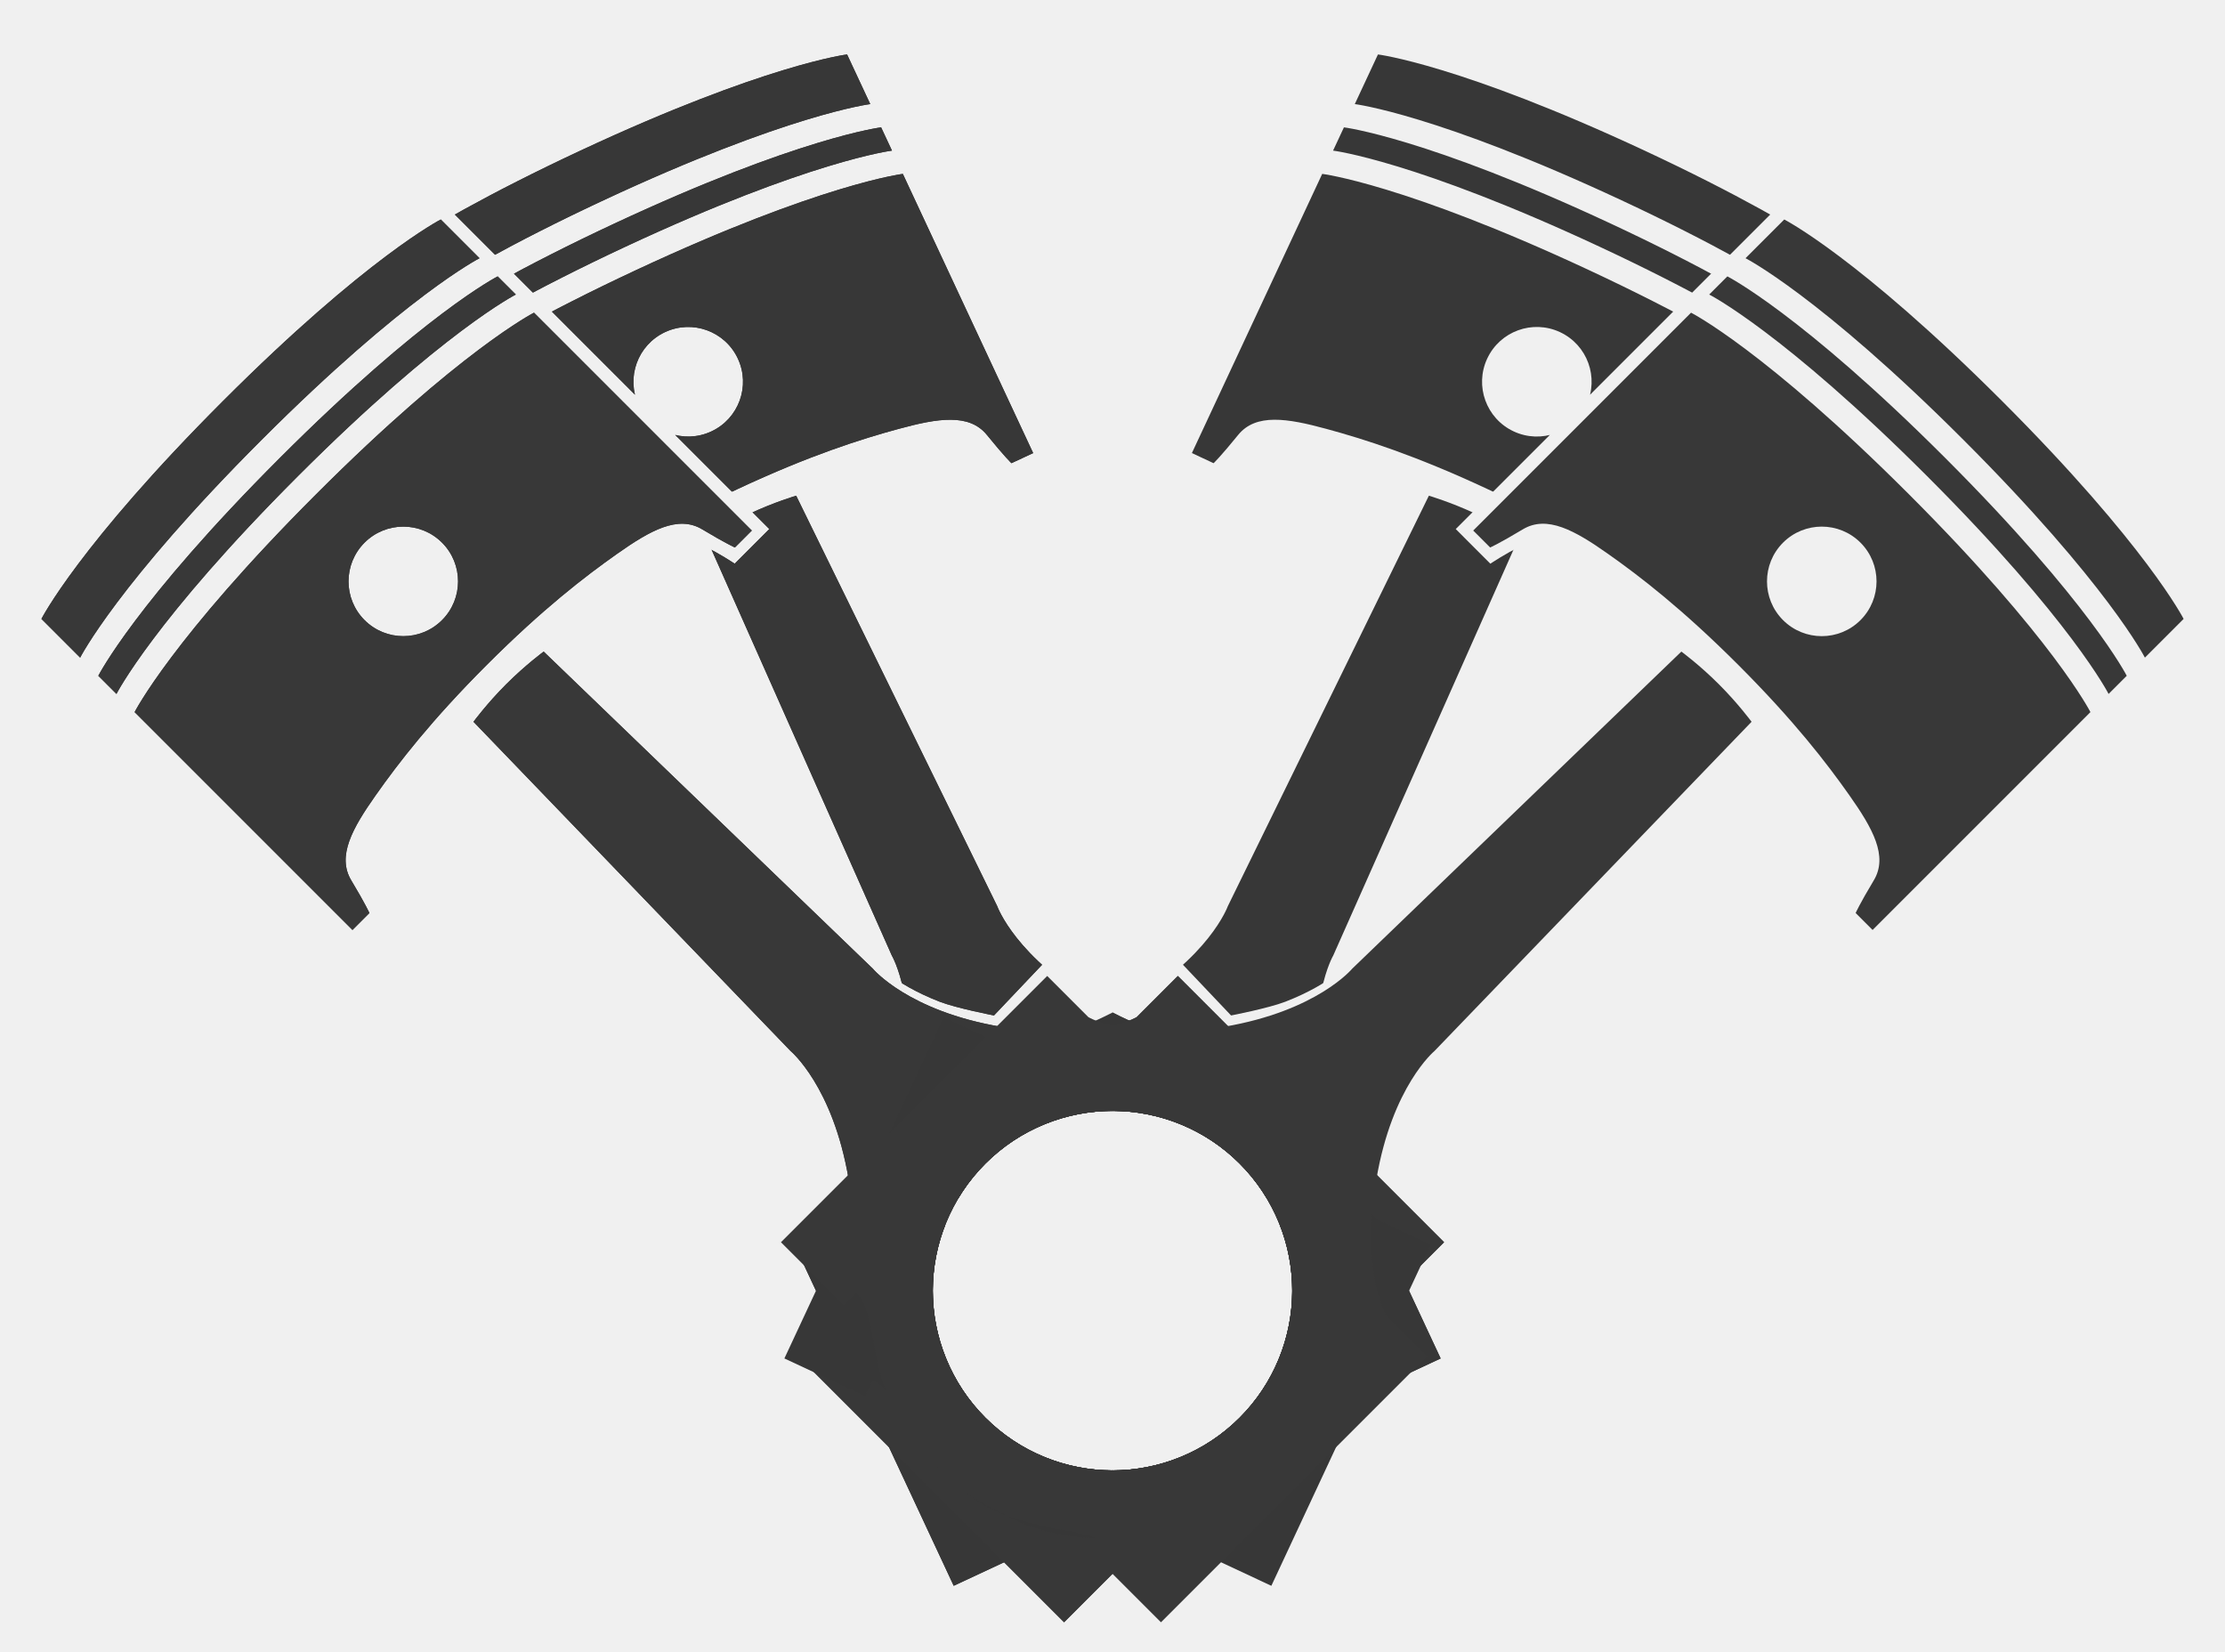
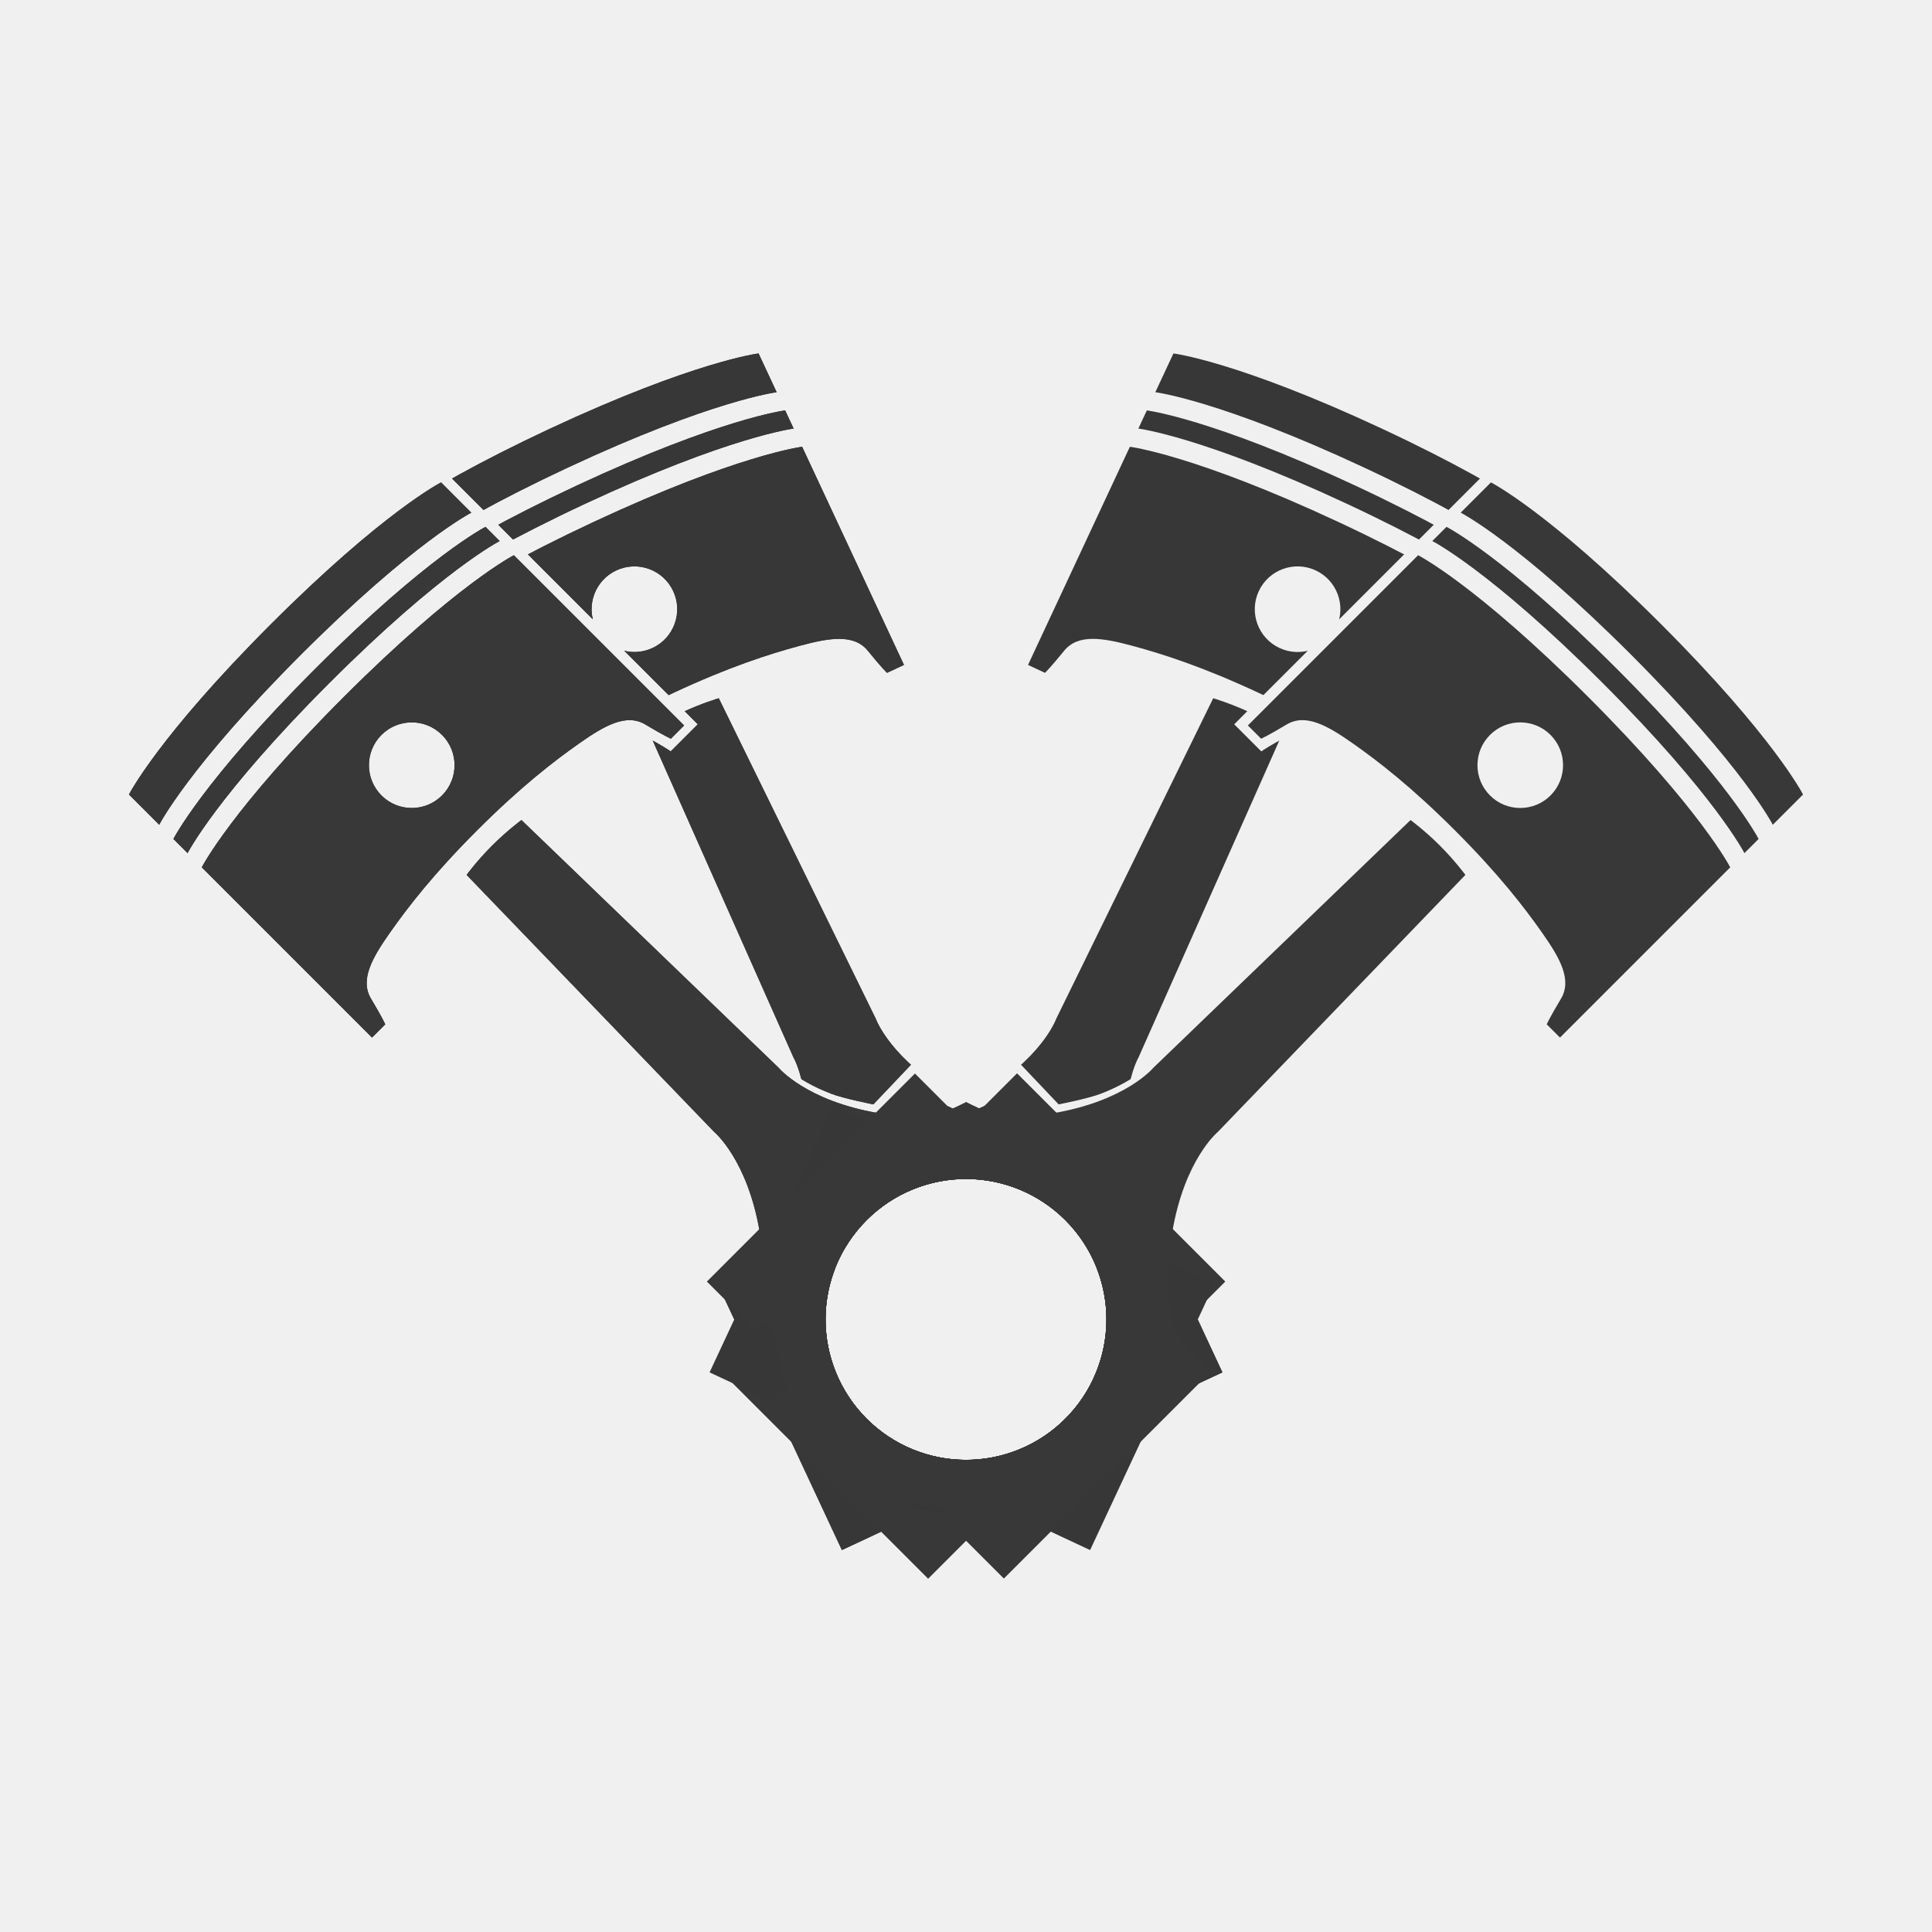
- <svg xmlns="http://www.w3.org/2000/svg" width="1300" height="965" version="1.1" id="svg4000">
+ <svg xmlns="http://www.w3.org/2000/svg" width="1300" height="1300" version="1.1" id="svg4000">
  <defs id="defs4004">
    <mask id="_3-9">
      <g id="g3988-4">
        <path d="M 0,0 H 1300 V 965 H 0 Z" style="fill:#ffffff;stroke:none" id="path3984-7" />
        <path d="m 745.131,709.603 c 24.53,52.546 1.819,115.029 -50.727,139.559 -52.546,24.53 -115.029,1.819 -139.559,-50.727 -24.53,-52.546 -1.819,-115.029 50.727,-139.559 52.546,-24.53 115.029,-1.819 139.559,50.727 z M 431.1,209.493 c 7.476,16.014 0.554,35.056 -15.46,42.532 -16.014,7.476 -35.056,0.554 -42.532,-15.46 -7.476,-16.014 -0.554,-35.056 15.46,-42.532 16.014,-7.476 35.056,-0.554 42.532,15.46 z m -30.1,110.507 c 0,0 100.5,330 100.5,330 0,0 24.5,36 24.5,36 0,0 124,53 124,53 0,0 -133.5,-31 -133.5,-31 0,0 -24.5,-49.5 -24.5,-49.5 0,0 -124.5,-313 -124.5,-313 0,0 -41.5,58 -41.5,58 0,0 -24,14.5 -24,14.5 0,0 -130.5,-251.5 -130.5,-251.5 0,0 17.843,-117.562 17.843,-117.562 0,0 260.146,260.146 260.146,260.146 0,0 -20.234,20.234 -20.234,20.234 0,0 -10.256,-6.818 -16.256,-9.318 -6,-2.5 -12,0 -12,0 z m 185.667,284.333 c -38.333,-7.667 -70,-26 -70,-26 0,0 -6.68,-17.409 -6.68,-17.409 0,0 11.215,13.535 39.078,24.304 9.814,3.793 31.685,8.022 31.685,8.022 0,0 32.5,-34.25 32.5,-34.25 0,0 36.75,27.75 36.75,27.75 0,0 0,17 0,17 0,0 -40.16,5.218 -63.333,0.583 z" style="fill:#000000;fill-rule:nonzero;stroke:none" id="path3986-0" />
      </g>
    </mask>
    <mask id="_4-8">
      <g id="g3996-1">
        <path d="M 0,0 H 1300 V 965 H 0 Z" style="fill:#ffffff;stroke:none" id="path3992-2" />
        <path d="m 724.24,679.768 c 41.005,41.005 41.005,107.487 0,148.492 -41.005,41.005 -107.487,41.005 -148.492,0 -41.005,-41.005 -41.005,-107.487 0,-148.492 41.005,-41.005 107.487,-41.005 148.492,0 z M 258.257,317.023 c 12.497,12.497 12.497,32.758 0,45.255 -12.497,12.497 -32.758,12.497 -45.255,0 -12.497,-12.497 -12.497,-32.758 0,-45.255 12.497,-12.497 32.758,-12.497 45.255,0 z" style="fill:#000000;fill-rule:nonzero;stroke:none" id="path3994-0" />
      </g>
    </mask>
  </defs>
  <mask id="_1">
    <g id="g3972">
-       <path d="M 0,0 1300,0 1300,965 0,965 0,0 Z" style="stroke:none; fill:white" id="path3968" />
-       <path d="M 745.131,709.603 C 769.661,762.149 746.95,824.632 694.404,849.162 C 641.858,873.692 579.375,850.981 554.845,798.435 C 530.315,745.889 553.026,683.406 605.572,658.876 C 658.118,634.345 720.601,657.057 745.131,709.603 Z M 431.1,209.493 C 438.576,225.507 431.654,244.55 415.64,252.026 C 399.626,259.502 380.584,252.58 373.108,236.566 C 365.632,220.552 372.553,201.51 388.568,194.034 C 404.582,186.558 423.624,193.479 431.1,209.493 Z M 401,320 C 401,320 501.5,650 501.5,650 C 501.5,650 526,686 526,686 C 526,686 650,739 650,739 C 650,739 516.5,708 516.5,708 C 516.5,708 492,658.5 492,658.5 C 492,658.5 367.5,345.5 367.5,345.5 C 367.5,345.5 326,403.5 326,403.5 C 326,403.5 302,418 302,418 C 302,418 171.5,166.5 171.5,166.5 C 171.5,166.5 189.343,48.938 189.343,48.938 C 189.343,48.938 449.489,309.084 449.489,309.084 C 449.489,309.084 429.256,329.318 429.256,329.318 C 429.256,329.318 419,322.5 413,320 C 407,317.5 401,320 401,320 Z M 586.667,604.333 C 548.333,596.667 516.667,578.333 516.667,578.333 C 516.667,578.333 509.987,560.924 509.987,560.924 C 509.987,560.924 521.202,574.459 549.065,585.228 C 558.879,589.021 580.75,593.25 580.75,593.25 C 580.75,593.25 613.25,559 613.25,559 C 613.25,559 650,586.75 650,586.75 C 650,586.75 650,603.75 650,603.75 C 650,603.75 609.84,608.968 586.667,604.333 Z" style="stroke:none; fill:black" fill-rule="nonzero" id="path3970" />
+       <path d="M 0,0 H 1300 V 965 H 0 Z" style="fill:#ffffff;stroke:none" id="path3968" />
+       <path d="m 745.131,709.603 c 24.53,52.546 1.819,115.029 -50.727,139.559 -52.546,24.53 -115.029,1.819 -139.559,-50.727 -24.53,-52.546 -1.819,-115.029 50.727,-139.559 52.546,-24.53 115.029,-1.819 139.559,50.727 z M 431.1,209.493 c 7.476,16.014 0.554,35.056 -15.46,42.532 -16.014,7.476 -35.056,0.554 -42.532,-15.46 -7.476,-16.014 -0.554,-35.056 15.46,-42.532 16.014,-7.476 35.056,-0.554 42.532,15.46 z m -30.1,110.507 c 0,0 100.5,330 100.5,330 0,0 24.5,36 24.5,36 0,0 124,53 124,53 0,0 -133.5,-31 -133.5,-31 0,0 -24.5,-49.5 -24.5,-49.5 0,0 -124.5,-313 -124.5,-313 0,0 -41.5,58 -41.5,58 0,0 -24,14.5 -24,14.5 0,0 -130.5,-251.5 -130.5,-251.5 0,0 17.843,-117.562 17.843,-117.562 0,0 260.146,260.146 260.146,260.146 0,0 -20.234,20.234 -20.234,20.234 0,0 -10.256,-6.818 -16.256,-9.318 -6,-2.5 -12,0 -12,0 z m 185.667,284.333 c -38.333,-7.667 -70,-26 -70,-26 0,0 -6.68,-17.409 -6.68,-17.409 0,0 11.215,13.535 39.078,24.304 9.814,3.793 31.685,8.022 31.685,8.022 0,0 32.5,-34.25 32.5,-34.25 0,0 36.75,27.75 36.75,27.75 0,0 0,17 0,17 0,0 -40.16,5.218 -63.333,0.583 z" style="fill:#000000;fill-rule:nonzero;stroke:none" id="path3970" />
    </g>
  </mask>
-   <path d="M 412.628,314.13 C 412.628,314.13 521.041,558.18 521.041,558.18 C 521.041,558.18 537.296,585.907 527.335,640.219 C 517.375,694.531 494.965,712.718 494.965,712.718 C 494.965,712.718 464.156,727.101 464.156,727.101 C 464.156,727.101 557.219,926.448 557.219,926.448 C 557.219,926.448 604.337,904.452 604.337,904.452 C 604.337,904.452 600.107,895.39 600.107,895.39 C 600.107,895.39 602.885,891.886 618.049,893.636 C 633.213,895.386 651.398,901.243 677.012,897.011 C 702.626,892.778 711.324,885.407 711.324,885.407 C 711.324,885.407 722.561,883.472 742.253,866.554 C 761.945,849.636 769.132,831.934 777.527,819.186 C 785.923,806.438 790.393,806.558 790.393,806.558 C 790.393,806.558 794.623,815.619 794.623,815.619 C 794.623,815.619 841.742,793.623 841.742,793.623 C 841.742,793.623 748.679,594.275 748.679,594.275 C 748.679,594.275 717.871,608.658 717.871,608.658 C 717.871,608.658 689.539,614.159 641.507,586.92 C 593.476,559.681 582.658,529.416 582.658,529.416 C 582.658,529.416 465.183,289.595 465.183,289.595 C 465.183,289.595 452.558,293.282 438.06,300.05 C 423.562,306.818 412.628,314.13 412.628,314.13 Z M 209.446,200.402 C 209.446,200.402 195.91,171.406 195.91,171.406 C 195.91,171.406 231.246,138.355 339.075,88.017 C 446.904,37.679 494.931,31.812 494.931,31.812 C 494.931,31.812 508.467,60.808 508.467,60.808 C 508.467,60.808 460.44,66.675 352.612,117.013 C 244.783,167.351 209.446,200.402 209.446,200.402 Z M 222.137,227.585 C 222.137,227.585 215.791,213.994 215.791,213.994 C 215.791,213.994 251.128,180.943 358.957,130.605 C 466.786,80.267 514.813,74.4 514.813,74.4 C 514.813,74.4 521.158,87.992 521.158,87.992 C 521.158,87.992 473.131,93.859 365.302,144.197 C 257.473,194.535 222.137,227.585 222.137,227.585 Z M 344.063,335.102 C 324.914,348.456 310.719,360.601 313.863,376.791 C 317.006,392.981 317.309,398.358 317.309,398.358 C 317.309,398.358 304.623,404.28 304.623,404.28 C 304.623,404.28 228.482,241.177 228.482,241.177 C 228.482,241.177 263.818,208.127 371.647,157.789 C 479.476,107.45 527.503,101.584 527.503,101.584 C 527.503,101.584 603.645,264.686 603.645,264.686 C 603.645,264.686 590.959,270.608 590.959,270.608 C 590.959,270.608 587.032,266.924 576.639,254.118 C 566.246,241.312 547.821,244.396 525.288,250.5 C 502.755,256.605 472.973,266.094 431.292,285.552 C 389.61,305.011 363.212,321.749 344.063,335.102 Z" fill-rule="nonzero" mask="url(#_1)" style="stroke: none; fill: rgb(55, 55, 55)" id="Piston copy 14" />
  <mask id="_2">
    <g id="g3980">
-       <path d="M 0,0 1300,0 1300,965 0,965 0,0 Z" style="stroke:none; fill:white" id="path3976" />
-       <path d="M 724.24,679.768 C 765.245,720.774 765.245,787.256 724.24,828.261 C 683.235,869.266 616.753,869.266 575.748,828.261 C 534.743,787.256 534.743,720.774 575.748,679.768 C 616.753,638.763 683.235,638.763 724.24,679.768 Z M 258.257,317.023 C 270.753,329.519 270.753,349.781 258.257,362.278 C 245.76,374.774 225.499,374.774 213.002,362.278 C 200.505,349.781 200.505,329.519 213.002,317.023 C 225.499,304.526 245.76,304.526 258.257,317.023 Z" style="stroke:none; fill:black" fill-rule="nonzero" id="path3978" />
+       <path d="M 0,0 H 1300 V 965 H 0 Z" style="fill:#ffffff;stroke:none" id="path3976" />
+       <path d="m 724.24,679.768 c 41.005,41.005 41.005,107.487 0,148.492 -41.005,41.005 -107.487,41.005 -148.492,0 -41.005,-41.005 -41.005,-107.487 0,-148.492 41.005,-41.005 107.487,-41.005 148.492,0 z M 258.257,317.023 c 12.497,12.497 12.497,32.758 0,45.255 -12.497,12.497 -32.758,12.497 -45.255,0 -12.497,-12.497 -12.497,-32.758 0,-45.255 12.497,-12.497 32.758,-12.497 45.255,0 z" style="fill:#000000;fill-rule:nonzero;stroke:none" id="path3978" />
    </g>
  </mask>
-   <path d="M 276.642,421.674 C 276.642,421.674 461.903,614.008 461.903,614.008 C 461.903,614.008 486.652,634.514 495.845,688.961 C 505.037,743.408 490.188,768.157 490.188,768.157 C 490.188,768.157 466.146,792.198 466.146,792.198 C 466.146,792.198 621.71,947.762 621.71,947.762 C 621.71,947.762 658.479,910.992 658.479,910.992 C 658.479,910.992 651.408,903.921 651.408,903.921 C 651.408,903.921 652.822,899.679 667.672,896.143 C 682.521,892.608 701.613,891.901 724.24,879.173 C 746.867,866.445 752.524,856.545 752.524,856.545 C 752.524,856.545 762.424,850.888 775.152,828.261 C 787.88,805.633 788.587,786.542 792.122,771.692 C 795.658,756.843 799.9,755.429 799.9,755.429 C 799.9,755.429 806.972,762.5 806.972,762.5 C 806.972,762.5 843.741,725.73 843.741,725.73 C 843.741,725.73 688.178,570.167 688.178,570.167 C 688.178,570.167 664.136,594.209 664.136,594.209 C 664.136,594.209 639.387,609.058 584.94,599.865 C 530.493,590.673 509.987,565.924 509.987,565.924 C 509.987,565.924 317.654,380.662 317.654,380.662 C 317.654,380.662 307.047,388.44 295.733,399.754 C 284.42,411.068 276.642,421.674 276.642,421.674 Z M 46.832,384.198 C 46.832,384.198 24.204,361.57 24.204,361.57 C 24.204,361.57 46.125,318.437 130.27,234.291 C 214.416,150.145 257.55,128.225 257.55,128.225 C 257.55,128.225 280.177,150.853 280.177,150.853 C 280.177,150.853 237.044,172.773 152.898,256.919 C 68.752,341.064 46.832,384.198 46.832,384.198 Z M 68.045,405.411 C 68.045,405.411 57.438,394.804 57.438,394.804 C 57.438,394.804 79.359,351.671 163.504,267.525 C 247.65,183.38 290.784,161.459 290.784,161.459 C 290.784,161.459 301.39,172.066 301.39,172.066 C 301.39,172.066 258.257,193.986 174.111,278.132 C 89.965,362.278 68.045,405.411 68.045,405.411 Z M 219.366,464.808 C 205.931,483.9 196.738,500.163 205.224,514.305 C 213.709,528.448 215.83,533.397 215.83,533.397 C 215.83,533.397 205.931,543.297 205.931,543.297 C 205.931,543.297 78.652,416.018 78.652,416.018 C 78.652,416.018 100.572,372.884 184.718,288.738 C 268.863,204.593 311.997,182.672 311.997,182.672 C 311.997,182.672 439.276,309.952 439.276,309.952 C 439.276,309.952 429.377,319.851 429.377,319.851 C 429.377,319.851 424.427,317.73 410.285,309.245 C 396.142,300.759 379.879,309.952 360.787,323.387 C 341.695,336.822 316.947,355.914 284.42,388.44 C 251.893,420.967 232.801,445.716 219.366,464.808 Z" fill-rule="nonzero" mask="url(#_2)" style="stroke: none; fill: rgb(56, 56, 56)" id="Piston copy 13" />
  <mask id="_3">
    <g id="g3988">
-       <path d="M 0,0 1300,0 1300,965 0,965 0,0 Z" style="stroke:none; fill:white" id="path3984" />
-       <path d="M 745.131,709.603 C 769.661,762.149 746.95,824.632 694.404,849.162 C 641.858,873.692 579.375,850.981 554.845,798.435 C 530.315,745.889 553.026,683.406 605.572,658.876 C 658.118,634.345 720.601,657.057 745.131,709.603 Z M 431.1,209.493 C 438.576,225.507 431.654,244.55 415.64,252.026 C 399.626,259.502 380.584,252.58 373.108,236.566 C 365.632,220.552 372.553,201.51 388.568,194.034 C 404.582,186.558 423.624,193.479 431.1,209.493 Z M 401,320 C 401,320 501.5,650 501.5,650 C 501.5,650 526,686 526,686 C 526,686 650,739 650,739 C 650,739 516.5,708 516.5,708 C 516.5,708 492,658.5 492,658.5 C 492,658.5 367.5,345.5 367.5,345.5 C 367.5,345.5 326,403.5 326,403.5 C 326,403.5 302,418 302,418 C 302,418 171.5,166.5 171.5,166.5 C 171.5,166.5 189.343,48.938 189.343,48.938 C 189.343,48.938 449.489,309.084 449.489,309.084 C 449.489,309.084 429.256,329.318 429.256,329.318 C 429.256,329.318 419,322.5 413,320 C 407,317.5 401,320 401,320 Z M 586.667,604.333 C 548.333,596.667 516.667,578.333 516.667,578.333 C 516.667,578.333 509.987,560.924 509.987,560.924 C 509.987,560.924 521.202,574.459 549.065,585.228 C 558.879,589.021 580.75,593.25 580.75,593.25 C 580.75,593.25 613.25,559 613.25,559 C 613.25,559 650,586.75 650,586.75 C 650,586.75 650,603.75 650,603.75 C 650,603.75 609.84,608.968 586.667,604.333 Z" style="stroke:none; fill:black" fill-rule="nonzero" id="path3986" />
+       <path d="M 0,0 H 1300 V 965 H 0 Z" style="fill:#ffffff;stroke:none" id="path3984" />
+       <path d="m 745.131,709.603 c 24.53,52.546 1.819,115.029 -50.727,139.559 -52.546,24.53 -115.029,1.819 -139.559,-50.727 -24.53,-52.546 -1.819,-115.029 50.727,-139.559 52.546,-24.53 115.029,-1.819 139.559,50.727 z M 431.1,209.493 c 7.476,16.014 0.554,35.056 -15.46,42.532 -16.014,7.476 -35.056,0.554 -42.532,-15.46 -7.476,-16.014 -0.554,-35.056 15.46,-42.532 16.014,-7.476 35.056,-0.554 42.532,15.46 z m -30.1,110.507 c 0,0 100.5,330 100.5,330 0,0 24.5,36 24.5,36 0,0 124,53 124,53 0,0 -133.5,-31 -133.5,-31 0,0 -24.5,-49.5 -24.5,-49.5 0,0 -124.5,-313 -124.5,-313 0,0 -41.5,58 -41.5,58 0,0 -24,14.5 -24,14.5 0,0 -130.5,-251.5 -130.5,-251.5 0,0 17.843,-117.562 17.843,-117.562 0,0 260.146,260.146 260.146,260.146 0,0 -20.234,20.234 -20.234,20.234 0,0 -10.256,-6.818 -16.256,-9.318 -6,-2.5 -12,0 -12,0 z m 185.667,284.333 c -38.333,-7.667 -70,-26 -70,-26 0,0 -6.68,-17.409 -6.68,-17.409 0,0 11.215,13.535 39.078,24.304 9.814,3.793 31.685,8.022 31.685,8.022 0,0 32.5,-34.25 32.5,-34.25 0,0 36.75,27.75 36.75,27.75 0,0 0,17 0,17 0,0 -40.16,5.218 -63.333,0.583 z" style="fill:#000000;fill-rule:nonzero;stroke:none" id="path3986" />
    </g>
  </mask>
  <mask id="_4">
    <g id="g3996">
-       <path d="M 0,0 1300,0 1300,965 0,965 0,0 Z" style="stroke:none; fill:white" id="path3992" />
-       <path d="M 724.24,679.768 C 765.245,720.774 765.245,787.256 724.24,828.261 C 683.235,869.266 616.753,869.266 575.748,828.261 C 534.743,787.256 534.743,720.774 575.748,679.768 C 616.753,638.763 683.235,638.763 724.24,679.768 Z M 258.257,317.023 C 270.753,329.519 270.753,349.781 258.257,362.278 C 245.76,374.774 225.499,374.774 213.002,362.278 C 200.505,349.781 200.505,329.519 213.002,317.023 C 225.499,304.526 245.76,304.526 258.257,317.023 Z" style="stroke:none; fill:black" fill-rule="nonzero" id="path3994" />
+       <path d="M 0,0 H 1300 V 965 H 0 Z" style="fill:#ffffff;stroke:none" id="path3992" />
+       <path d="m 724.24,679.768 c 41.005,41.005 41.005,107.487 0,148.492 -41.005,41.005 -107.487,41.005 -148.492,0 -41.005,-41.005 -41.005,-107.487 0,-148.492 41.005,-41.005 107.487,-41.005 148.492,0 z M 258.257,317.023 c 12.497,12.497 12.497,32.758 0,45.255 -12.497,12.497 -32.758,12.497 -45.255,0 -12.497,-12.497 -12.497,-32.758 0,-45.255 12.497,-12.497 32.758,-12.497 45.255,0 z" style="fill:#000000;fill-rule:nonzero;stroke:none" id="path3994" />
    </g>
  </mask>
-   <g id="g4056">
-     <path id="Piston copy 15" style="stroke: none; fill: rgb(55, 55, 55)" mask="url(#_3)" fill-rule="nonzero" d="M 412.628,314.13 C 412.628,314.13 521.041,558.18 521.041,558.18 C 521.041,558.18 537.296,585.907 527.335,640.219 C 517.375,694.531 494.965,712.718 494.965,712.718 C 494.965,712.718 464.156,727.101 464.156,727.101 C 464.156,727.101 557.219,926.448 557.219,926.448 C 557.219,926.448 604.337,904.452 604.337,904.452 C 604.337,904.452 600.107,895.39 600.107,895.39 C 600.107,895.39 602.885,891.886 618.049,893.636 C 633.213,895.386 651.398,901.243 677.012,897.011 C 702.626,892.778 711.324,885.407 711.324,885.407 C 711.324,885.407 722.561,883.472 742.253,866.554 C 761.945,849.636 769.132,831.934 777.527,819.186 C 785.923,806.438 790.393,806.558 790.393,806.558 C 790.393,806.558 794.623,815.619 794.623,815.619 C 794.623,815.619 841.742,793.623 841.742,793.623 C 841.742,793.623 748.679,594.275 748.679,594.275 C 748.679,594.275 717.871,608.658 717.871,608.658 C 717.871,608.658 689.539,614.159 641.507,586.92 C 593.476,559.681 582.658,529.416 582.658,529.416 C 582.658,529.416 465.183,289.595 465.183,289.595 C 465.183,289.595 452.558,293.282 438.06,300.05 C 423.562,306.818 412.628,314.13 412.628,314.13 Z M 209.446,200.402 C 209.446,200.402 195.91,171.406 195.91,171.406 C 195.91,171.406 231.246,138.355 339.075,88.017 C 446.904,37.679 494.931,31.812 494.931,31.812 C 494.931,31.812 508.467,60.808 508.467,60.808 C 508.467,60.808 460.44,66.675 352.612,117.013 C 244.783,167.351 209.446,200.402 209.446,200.402 Z M 222.137,227.585 C 222.137,227.585 215.791,213.994 215.791,213.994 C 215.791,213.994 251.128,180.943 358.957,130.605 C 466.786,80.267 514.813,74.4 514.813,74.4 C 514.813,74.4 521.158,87.992 521.158,87.992 C 521.158,87.992 473.131,93.859 365.302,144.197 C 257.473,194.535 222.137,227.585 222.137,227.585 Z M 344.063,335.102 C 324.914,348.456 310.719,360.601 313.863,376.791 C 317.006,392.981 317.309,398.358 317.309,398.358 C 317.309,398.358 304.623,404.28 304.623,404.28 C 304.623,404.28 228.482,241.177 228.482,241.177 C 228.482,241.177 263.818,208.127 371.647,157.789 C 479.476,107.45 527.503,101.584 527.503,101.584 C 527.503,101.584 603.645,264.686 603.645,264.686 C 603.645,264.686 590.959,270.608 590.959,270.608 C 590.959,270.608 587.032,266.924 576.639,254.118 C 566.246,241.312 547.821,244.396 525.288,250.5 C 502.755,256.605 472.973,266.094 431.292,285.552 C 389.61,305.011 363.212,321.749 344.063,335.102 Z" />
-     <path id="Piston copy 16" style="stroke: none; fill: rgb(56, 56, 56)" mask="url(#_4)" fill-rule="nonzero" d="M 276.642,421.674 C 276.642,421.674 461.903,614.008 461.903,614.008 C 461.903,614.008 486.652,634.514 495.845,688.961 C 505.037,743.408 490.188,768.157 490.188,768.157 C 490.188,768.157 466.146,792.198 466.146,792.198 C 466.146,792.198 621.71,947.762 621.71,947.762 C 621.71,947.762 658.479,910.992 658.479,910.992 C 658.479,910.992 651.408,903.921 651.408,903.921 C 651.408,903.921 652.822,899.679 667.672,896.143 C 682.521,892.608 701.613,891.901 724.24,879.173 C 746.867,866.445 752.524,856.545 752.524,856.545 C 752.524,856.545 762.424,850.888 775.152,828.261 C 787.88,805.633 788.587,786.542 792.122,771.692 C 795.658,756.843 799.9,755.429 799.9,755.429 C 799.9,755.429 806.972,762.5 806.972,762.5 C 806.972,762.5 843.741,725.73 843.741,725.73 C 843.741,725.73 688.178,570.167 688.178,570.167 C 688.178,570.167 664.136,594.209 664.136,594.209 C 664.136,594.209 639.387,609.058 584.94,599.865 C 530.493,590.673 509.987,565.924 509.987,565.924 C 509.987,565.924 317.654,380.662 317.654,380.662 C 317.654,380.662 307.047,388.44 295.733,399.754 C 284.42,411.068 276.642,421.674 276.642,421.674 Z M 46.832,384.198 C 46.832,384.198 24.204,361.57 24.204,361.57 C 24.204,361.57 46.125,318.437 130.27,234.291 C 214.416,150.145 257.55,128.225 257.55,128.225 C 257.55,128.225 280.177,150.853 280.177,150.853 C 280.177,150.853 237.044,172.773 152.898,256.919 C 68.752,341.064 46.832,384.198 46.832,384.198 Z M 68.045,405.411 C 68.045,405.411 57.438,394.804 57.438,394.804 C 57.438,394.804 79.359,351.671 163.504,267.525 C 247.65,183.38 290.784,161.459 290.784,161.459 C 290.784,161.459 301.39,172.066 301.39,172.066 C 301.39,172.066 258.257,193.986 174.111,278.132 C 89.965,362.278 68.045,405.411 68.045,405.411 Z M 219.366,464.808 C 205.931,483.9 196.738,500.163 205.224,514.305 C 213.709,528.448 215.83,533.397 215.83,533.397 C 215.83,533.397 205.931,543.297 205.931,543.297 C 205.931,543.297 78.652,416.018 78.652,416.018 C 78.652,416.018 100.572,372.884 184.718,288.738 C 268.863,204.593 311.997,182.672 311.997,182.672 C 311.997,182.672 439.276,309.952 439.276,309.952 C 439.276,309.952 429.377,319.851 429.377,319.851 C 429.377,319.851 424.427,317.73 410.285,309.245 C 396.142,300.759 379.879,309.952 360.787,323.387 C 341.695,336.822 316.947,355.914 284.42,388.44 C 251.893,420.967 232.801,445.716 219.366,464.808 Z" />
-   </g>
-   <g transform="matrix(-1,0,0,1,1300.03,6e-5)" id="g4056-3">
-     <path id="Piston copy 15-5" style="fill:#373737;fill-rule:nonzero;stroke:none" mask="url(#_3-9)" d="m 412.628,314.13 c 0,0 108.413,244.05 108.413,244.05 0,0 16.255,27.727 6.294,82.039 -9.961,54.312 -32.371,72.499 -32.371,72.499 0,0 -30.808,14.382 -30.808,14.382 0,0 93.062,199.347 93.062,199.347 0,0 47.118,-21.997 47.118,-21.997 0,0 -4.23,-9.061 -4.23,-9.061 0,0 2.778,-3.504 17.942,-1.754 15.164,1.75 33.349,7.607 58.963,3.375 25.614,-4.232 34.313,-11.604 34.313,-11.604 0,0 11.236,-1.935 30.928,-18.853 19.692,-16.918 26.879,-34.62 35.274,-47.368 8.396,-12.748 12.866,-12.628 12.866,-12.628 0,0 4.23,9.061 4.23,9.061 0,0 47.118,-21.997 47.118,-21.997 0,0 -93.062,-199.347 -93.062,-199.347 0,0 -30.808,14.382 -30.808,14.382 0,0 -28.333,5.501 -76.364,-21.738 -48.032,-27.239 -58.849,-57.504 -58.849,-57.504 0,0 -117.474,-239.82 -117.474,-239.82 0,0 -12.626,3.687 -27.124,10.455 -14.498,6.768 -25.432,14.08 -25.432,14.08 z M 209.446,200.402 c 0,0 -13.536,-28.996 -13.536,-28.996 0,0 35.337,-33.05 143.165,-83.389 107.829,-50.338 155.856,-56.205 155.856,-56.205 0,0 13.536,28.996 13.536,28.996 0,0 -48.027,5.867 -155.856,56.205 -107.829,50.338 -143.165,83.389 -143.165,83.389 z m 12.69,27.184 c 0,0 -6.345,-13.592 -6.345,-13.592 0,0 35.337,-33.05 143.165,-83.389 107.829,-50.338 155.856,-56.205 155.856,-56.205 0,0 6.345,13.592 6.345,13.592 0,0 -48.027,5.867 -155.856,56.205 -107.829,50.338 -143.165,83.389 -143.165,83.389 z m 121.927,107.517 c -19.149,13.354 -33.344,25.499 -30.2,41.689 3.144,16.19 3.446,21.567 3.446,21.567 0,0 -12.686,5.922 -12.686,5.922 0,0 -76.142,-163.102 -76.142,-163.102 0,0 35.337,-33.05 143.165,-83.389 107.829,-50.338 155.856,-56.205 155.856,-56.205 0,0 76.142,163.103 76.142,163.103 0,0 -12.686,5.922 -12.686,5.922 0,0 -3.927,-3.685 -14.32,-16.491 -10.393,-12.806 -28.818,-9.722 -51.351,-3.618 -22.533,6.105 -52.315,15.594 -93.997,35.052 -41.682,19.459 -68.08,36.196 -87.228,49.55 z" />
-     <path id="Piston copy 16-9" style="fill:#383838;fill-rule:nonzero;stroke:none" mask="url(#_4-8)" d="m 276.642,421.674 c 0,0 185.262,192.333 185.262,192.333 0,0 24.749,20.506 33.941,74.953 9.192,54.447 -5.657,79.196 -5.657,79.196 0,0 -24.042,24.042 -24.042,24.042 0,0 155.564,155.563 155.564,155.563 0,0 36.77,-36.77 36.77,-36.77 0,0 -7.071,-7.071 -7.071,-7.071 0,0 1.414,-4.243 16.263,-7.778 14.849,-3.536 33.941,-4.243 56.569,-16.971 22.627,-12.728 28.284,-22.627 28.284,-22.627 0,0 9.9,-5.657 22.627,-28.284 12.728,-22.627 13.435,-41.719 16.971,-56.569 3.536,-14.849 7.778,-16.263 7.778,-16.263 0,0 7.071,7.071 7.071,7.071 0,0 36.77,-36.77 36.77,-36.77 0,0 -155.564,-155.563 -155.564,-155.563 0,0 -24.042,24.042 -24.042,24.042 0,0 -24.749,14.849 -79.196,5.657 -54.447,-9.192 -74.953,-33.941 -74.953,-33.941 0,0 -192.333,-185.262 -192.333,-185.262 0,0 -10.607,7.778 -21.92,19.092 -11.314,11.314 -19.092,21.92 -19.092,21.92 z M 46.832,384.198 c 0,0 -22.627,-22.627 -22.627,-22.627 0,0 21.92,-43.134 106.066,-127.279 84.146,-84.146 127.279,-106.066 127.279,-106.066 0,0 22.627,22.627 22.627,22.627 0,0 -43.134,21.92 -127.279,106.066 C 68.752,341.064 46.832,384.198 46.832,384.198 Z m 21.213,21.213 c 0,0 -10.607,-10.607 -10.607,-10.607 0,0 21.92,-43.134 106.066,-127.279 84.146,-84.146 127.279,-106.066 127.279,-106.066 0,0 10.607,10.607 10.607,10.607 0,0 -43.134,21.92 -127.279,106.066 C 89.965,362.278 68.045,405.411 68.045,405.411 Z M 219.366,464.808 c -13.435,19.092 -22.627,35.355 -14.142,49.497 8.485,14.142 10.607,19.092 10.607,19.092 0,0 -9.9,9.899 -9.9,9.899 0,0 -127.279,-127.279 -127.279,-127.279 0,0 21.92,-43.134 106.066,-127.279 84.146,-84.146 127.279,-106.066 127.279,-106.066 0,0 127.279,127.279 127.279,127.279 0,0 -9.899,9.899 -9.899,9.899 0,0 -4.95,-2.121 -19.092,-10.607 -14.142,-8.485 -30.406,0.707 -49.498,14.142 -19.092,13.435 -43.841,32.527 -76.368,65.054 -32.527,32.527 -51.619,57.276 -65.054,76.368 z" />
+   <g id="g3954" transform="matrix(0.9,0,0,0.9,64.98641,-92.30842)">
+     <path transform="translate(0,335)" id="Piston copy 14" style="fill:#373737;fill-rule:nonzero;stroke:none" mask="url(#_1)" d="m 412.628,314.13 c 0,0 108.413,244.05 108.413,244.05 0,0 16.255,27.727 6.294,82.039 -9.961,54.312 -32.371,72.499 -32.371,72.499 0,0 -30.808,14.382 -30.808,14.382 0,0 93.062,199.347 93.062,199.347 0,0 47.118,-21.997 47.118,-21.997 0,0 -4.23,-9.061 -4.23,-9.061 0,0 2.778,-3.504 17.942,-1.754 15.164,1.75 33.349,7.607 58.963,3.375 25.614,-4.232 34.313,-11.604 34.313,-11.604 0,0 11.236,-1.935 30.928,-18.853 19.692,-16.918 26.879,-34.62 35.274,-47.368 8.396,-12.748 12.866,-12.628 12.866,-12.628 0,0 4.23,9.061 4.23,9.061 0,0 47.118,-21.997 47.118,-21.997 0,0 -93.062,-199.347 -93.062,-199.347 0,0 -30.808,14.382 -30.808,14.382 0,0 -28.333,5.501 -76.364,-21.738 -48.032,-27.239 -58.849,-57.504 -58.849,-57.504 0,0 -117.474,-239.82 -117.474,-239.82 0,0 -12.626,3.687 -27.124,10.455 -14.498,6.768 -25.432,14.08 -25.432,14.08 z M 209.446,200.402 c 0,0 -13.536,-28.996 -13.536,-28.996 0,0 35.337,-33.05 143.165,-83.389 107.829,-50.338 155.856,-56.205 155.856,-56.205 0,0 13.536,28.996 13.536,28.996 0,0 -48.027,5.867 -155.856,56.205 -107.829,50.338 -143.165,83.389 -143.165,83.389 z m 12.69,27.184 c 0,0 -6.345,-13.592 -6.345,-13.592 0,0 35.337,-33.05 143.165,-83.389 107.829,-50.338 155.856,-56.205 155.856,-56.205 0,0 6.345,13.592 6.345,13.592 0,0 -48.027,5.867 -155.856,56.205 -107.829,50.338 -143.165,83.389 -143.165,83.389 z m 121.927,107.517 c -19.149,13.354 -33.344,25.499 -30.2,41.689 3.144,16.19 3.446,21.567 3.446,21.567 0,0 -12.686,5.922 -12.686,5.922 0,0 -76.142,-163.102 -76.142,-163.102 0,0 35.337,-33.05 143.165,-83.389 107.829,-50.338 155.856,-56.205 155.856,-56.205 0,0 76.142,163.103 76.142,163.103 0,0 -12.686,5.922 -12.686,5.922 0,0 -3.927,-3.685 -14.32,-16.491 -10.393,-12.806 -28.818,-9.722 -51.351,-3.618 -22.533,6.105 -52.315,15.594 -93.997,35.052 -41.682,19.459 -68.08,36.196 -87.228,49.55 z" />
+     <path transform="translate(0,335)" id="Piston copy 13" style="fill:#383838;fill-rule:nonzero;stroke:none" mask="url(#_2)" d="m 276.642,421.674 c 0,0 185.262,192.333 185.262,192.333 0,0 24.749,20.506 33.941,74.953 9.192,54.447 -5.657,79.196 -5.657,79.196 0,0 -24.042,24.042 -24.042,24.042 0,0 155.564,155.563 155.564,155.563 0,0 36.77,-36.77 36.77,-36.77 0,0 -7.071,-7.071 -7.071,-7.071 0,0 1.414,-4.243 16.263,-7.778 14.849,-3.536 33.941,-4.243 56.569,-16.971 22.627,-12.728 28.284,-22.627 28.284,-22.627 0,0 9.9,-5.657 22.627,-28.284 12.728,-22.627 13.435,-41.719 16.971,-56.569 3.536,-14.849 7.778,-16.263 7.778,-16.263 0,0 7.071,7.071 7.071,7.071 0,0 36.77,-36.77 36.77,-36.77 0,0 -155.564,-155.563 -155.564,-155.563 0,0 -24.042,24.042 -24.042,24.042 0,0 -24.749,14.849 -79.196,5.657 -54.447,-9.192 -74.953,-33.941 -74.953,-33.941 0,0 -192.333,-185.262 -192.333,-185.262 0,0 -10.607,7.778 -21.92,19.092 -11.314,11.314 -19.092,21.92 -19.092,21.92 z M 46.832,384.198 c 0,0 -22.627,-22.627 -22.627,-22.627 0,0 21.92,-43.134 106.066,-127.279 84.146,-84.146 127.279,-106.066 127.279,-106.066 0,0 22.627,22.627 22.627,22.627 0,0 -43.134,21.92 -127.279,106.066 C 68.752,341.064 46.832,384.198 46.832,384.198 Z m 21.213,21.213 c 0,0 -10.607,-10.607 -10.607,-10.607 0,0 21.92,-43.134 106.066,-127.279 84.146,-84.146 127.279,-106.066 127.279,-106.066 0,0 10.607,10.607 10.607,10.607 0,0 -43.134,21.92 -127.279,106.066 C 89.965,362.278 68.045,405.411 68.045,405.411 Z M 219.366,464.808 c -13.435,19.092 -22.627,35.355 -14.142,49.497 8.485,14.142 10.607,19.092 10.607,19.092 0,0 -9.9,9.899 -9.9,9.899 0,0 -127.279,-127.279 -127.279,-127.279 0,0 21.92,-43.134 106.066,-127.279 84.146,-84.146 127.279,-106.066 127.279,-106.066 0,0 127.279,127.279 127.279,127.279 0,0 -9.899,9.899 -9.899,9.899 0,0 -4.95,-2.121 -19.092,-10.607 -14.142,-8.485 -30.406,0.707 -49.498,14.142 -19.092,13.435 -43.841,32.527 -76.368,65.054 -32.527,32.527 -51.619,57.276 -65.054,76.368 z" />
+     <g transform="translate(0,335)" id="g4056">
+       <path d="m 412.628,314.13 c 0,0 108.413,244.05 108.413,244.05 0,0 16.255,27.727 6.294,82.039 -9.961,54.312 -32.371,72.499 -32.371,72.499 0,0 -30.808,14.382 -30.808,14.382 0,0 93.062,199.347 93.062,199.347 0,0 47.118,-21.997 47.118,-21.997 0,0 -4.23,-9.061 -4.23,-9.061 0,0 2.778,-3.504 17.942,-1.754 15.164,1.75 33.349,7.607 58.963,3.375 25.614,-4.232 34.313,-11.604 34.313,-11.604 0,0 11.236,-1.935 30.928,-18.853 19.692,-16.918 26.879,-34.62 35.274,-47.368 8.396,-12.748 12.866,-12.628 12.866,-12.628 0,0 4.23,9.061 4.23,9.061 0,0 47.118,-21.997 47.118,-21.997 0,0 -93.062,-199.347 -93.062,-199.347 0,0 -30.808,14.382 -30.808,14.382 0,0 -28.333,5.501 -76.364,-21.738 -48.032,-27.239 -58.849,-57.504 -58.849,-57.504 0,0 -117.474,-239.82 -117.474,-239.82 0,0 -12.626,3.687 -27.124,10.455 -14.498,6.768 -25.432,14.08 -25.432,14.08 z M 209.446,200.402 c 0,0 -13.536,-28.996 -13.536,-28.996 0,0 35.337,-33.05 143.165,-83.389 107.829,-50.338 155.856,-56.205 155.856,-56.205 0,0 13.536,28.996 13.536,28.996 0,0 -48.027,5.867 -155.856,56.205 -107.829,50.338 -143.165,83.389 -143.165,83.389 z m 12.69,27.184 c 0,0 -6.345,-13.592 -6.345,-13.592 0,0 35.337,-33.05 143.165,-83.389 107.829,-50.338 155.856,-56.205 155.856,-56.205 0,0 6.345,13.592 6.345,13.592 0,0 -48.027,5.867 -155.856,56.205 -107.829,50.338 -143.165,83.389 -143.165,83.389 z m 121.927,107.517 c -19.149,13.354 -33.344,25.499 -30.2,41.689 3.144,16.19 3.446,21.567 3.446,21.567 0,0 -12.686,5.922 -12.686,5.922 0,0 -76.142,-163.102 -76.142,-163.102 0,0 35.337,-33.05 143.165,-83.389 107.829,-50.338 155.856,-56.205 155.856,-56.205 0,0 76.142,163.103 76.142,163.103 0,0 -12.686,5.922 -12.686,5.922 0,0 -3.927,-3.685 -14.32,-16.491 -10.393,-12.806 -28.818,-9.722 -51.351,-3.618 -22.533,6.105 -52.315,15.594 -93.997,35.052 -41.682,19.459 -68.08,36.196 -87.228,49.55 z" mask="url(#_3)" style="fill:#373737;fill-rule:nonzero;stroke:none" id="Piston copy 15" />
+       <path d="m 276.642,421.674 c 0,0 185.262,192.333 185.262,192.333 0,0 24.749,20.506 33.941,74.953 9.192,54.447 -5.657,79.196 -5.657,79.196 0,0 -24.042,24.042 -24.042,24.042 0,0 155.564,155.563 155.564,155.563 0,0 36.77,-36.77 36.77,-36.77 0,0 -7.071,-7.071 -7.071,-7.071 0,0 1.414,-4.243 16.263,-7.778 14.849,-3.536 33.941,-4.243 56.569,-16.971 22.627,-12.728 28.284,-22.627 28.284,-22.627 0,0 9.9,-5.657 22.627,-28.284 12.728,-22.627 13.435,-41.719 16.971,-56.569 3.536,-14.849 7.778,-16.263 7.778,-16.263 0,0 7.071,7.071 7.071,7.071 0,0 36.77,-36.77 36.77,-36.77 0,0 -155.564,-155.563 -155.564,-155.563 0,0 -24.042,24.042 -24.042,24.042 0,0 -24.749,14.849 -79.196,5.657 -54.447,-9.192 -74.953,-33.941 -74.953,-33.941 0,0 -192.333,-185.262 -192.333,-185.262 0,0 -10.607,7.778 -21.92,19.092 -11.314,11.314 -19.092,21.92 -19.092,21.92 z M 46.832,384.198 c 0,0 -22.627,-22.627 -22.627,-22.627 0,0 21.92,-43.134 106.066,-127.279 84.146,-84.146 127.279,-106.066 127.279,-106.066 0,0 22.627,22.627 22.627,22.627 0,0 -43.134,21.92 -127.279,106.066 C 68.752,341.064 46.832,384.198 46.832,384.198 Z m 21.213,21.213 c 0,0 -10.607,-10.607 -10.607,-10.607 0,0 21.92,-43.134 106.066,-127.279 84.146,-84.146 127.279,-106.066 127.279,-106.066 0,0 10.607,10.607 10.607,10.607 0,0 -43.134,21.92 -127.279,106.066 C 89.965,362.278 68.045,405.411 68.045,405.411 Z M 219.366,464.808 c -13.435,19.092 -22.627,35.355 -14.142,49.497 8.485,14.142 10.607,19.092 10.607,19.092 0,0 -9.9,9.899 -9.9,9.899 0,0 -127.279,-127.279 -127.279,-127.279 0,0 21.92,-43.134 106.066,-127.279 84.146,-84.146 127.279,-106.066 127.279,-106.066 0,0 127.279,127.279 127.279,127.279 0,0 -9.899,9.899 -9.899,9.899 0,0 -4.95,-2.121 -19.092,-10.607 -14.142,-8.485 -30.406,0.707 -49.498,14.142 -19.092,13.435 -43.841,32.527 -76.368,65.054 -32.527,32.527 -51.619,57.276 -65.054,76.368 z" mask="url(#_4)" style="fill:#383838;fill-rule:nonzero;stroke:none" id="Piston copy 16" />
+     </g>
+     <g id="g4056-3" transform="matrix(-1,0,0,1,1300.03,335.0001)">
+       <path d="m 412.628,314.13 c 0,0 108.413,244.05 108.413,244.05 0,0 16.255,27.727 6.294,82.039 -9.961,54.312 -32.371,72.499 -32.371,72.499 0,0 -30.808,14.382 -30.808,14.382 0,0 93.062,199.347 93.062,199.347 0,0 47.118,-21.997 47.118,-21.997 0,0 -4.23,-9.061 -4.23,-9.061 0,0 2.778,-3.504 17.942,-1.754 15.164,1.75 33.349,7.607 58.963,3.375 25.614,-4.232 34.313,-11.604 34.313,-11.604 0,0 11.236,-1.935 30.928,-18.853 19.692,-16.918 26.879,-34.62 35.274,-47.368 8.396,-12.748 12.866,-12.628 12.866,-12.628 0,0 4.23,9.061 4.23,9.061 0,0 47.118,-21.997 47.118,-21.997 0,0 -93.062,-199.347 -93.062,-199.347 0,0 -30.808,14.382 -30.808,14.382 0,0 -28.333,5.501 -76.364,-21.738 -48.032,-27.239 -58.849,-57.504 -58.849,-57.504 0,0 -117.474,-239.82 -117.474,-239.82 0,0 -12.626,3.687 -27.124,10.455 -14.498,6.768 -25.432,14.08 -25.432,14.08 z M 209.446,200.402 c 0,0 -13.536,-28.996 -13.536,-28.996 0,0 35.337,-33.05 143.165,-83.389 107.829,-50.338 155.856,-56.205 155.856,-56.205 0,0 13.536,28.996 13.536,28.996 0,0 -48.027,5.867 -155.856,56.205 -107.829,50.338 -143.165,83.389 -143.165,83.389 z m 12.69,27.184 c 0,0 -6.345,-13.592 -6.345,-13.592 0,0 35.337,-33.05 143.165,-83.389 107.829,-50.338 155.856,-56.205 155.856,-56.205 0,0 6.345,13.592 6.345,13.592 0,0 -48.027,5.867 -155.856,56.205 -107.829,50.338 -143.165,83.389 -143.165,83.389 z m 121.927,107.517 c -19.149,13.354 -33.344,25.499 -30.2,41.689 3.144,16.19 3.446,21.567 3.446,21.567 0,0 -12.686,5.922 -12.686,5.922 0,0 -76.142,-163.102 -76.142,-163.102 0,0 35.337,-33.05 143.165,-83.389 107.829,-50.338 155.856,-56.205 155.856,-56.205 0,0 76.142,163.103 76.142,163.103 0,0 -12.686,5.922 -12.686,5.922 0,0 -3.927,-3.685 -14.32,-16.491 -10.393,-12.806 -28.818,-9.722 -51.351,-3.618 -22.533,6.105 -52.315,15.594 -93.997,35.052 -41.682,19.459 -68.08,36.196 -87.228,49.55 z" mask="url(#_3-9)" style="fill:#373737;fill-rule:nonzero;stroke:none" id="Piston copy 15-5" />
+       <path d="m 276.642,421.674 c 0,0 185.262,192.333 185.262,192.333 0,0 24.749,20.506 33.941,74.953 9.192,54.447 -5.657,79.196 -5.657,79.196 0,0 -24.042,24.042 -24.042,24.042 0,0 155.564,155.563 155.564,155.563 0,0 36.77,-36.77 36.77,-36.77 0,0 -7.071,-7.071 -7.071,-7.071 0,0 1.414,-4.243 16.263,-7.778 14.849,-3.536 33.941,-4.243 56.569,-16.971 22.627,-12.728 28.284,-22.627 28.284,-22.627 0,0 9.9,-5.657 22.627,-28.284 12.728,-22.627 13.435,-41.719 16.971,-56.569 3.536,-14.849 7.778,-16.263 7.778,-16.263 0,0 7.071,7.071 7.071,7.071 0,0 36.77,-36.77 36.77,-36.77 0,0 -155.564,-155.563 -155.564,-155.563 0,0 -24.042,24.042 -24.042,24.042 0,0 -24.749,14.849 -79.196,5.657 -54.447,-9.192 -74.953,-33.941 -74.953,-33.941 0,0 -192.333,-185.262 -192.333,-185.262 0,0 -10.607,7.778 -21.92,19.092 -11.314,11.314 -19.092,21.92 -19.092,21.92 z M 46.832,384.198 c 0,0 -22.627,-22.627 -22.627,-22.627 0,0 21.92,-43.134 106.066,-127.279 84.146,-84.146 127.279,-106.066 127.279,-106.066 0,0 22.627,22.627 22.627,22.627 0,0 -43.134,21.92 -127.279,106.066 C 68.752,341.064 46.832,384.198 46.832,384.198 Z m 21.213,21.213 c 0,0 -10.607,-10.607 -10.607,-10.607 0,0 21.92,-43.134 106.066,-127.279 84.146,-84.146 127.279,-106.066 127.279,-106.066 0,0 10.607,10.607 10.607,10.607 0,0 -43.134,21.92 -127.279,106.066 C 89.965,362.278 68.045,405.411 68.045,405.411 Z M 219.366,464.808 c -13.435,19.092 -22.627,35.355 -14.142,49.497 8.485,14.142 10.607,19.092 10.607,19.092 0,0 -9.9,9.899 -9.9,9.899 0,0 -127.279,-127.279 -127.279,-127.279 0,0 21.92,-43.134 106.066,-127.279 84.146,-84.146 127.279,-106.066 127.279,-106.066 0,0 127.279,127.279 127.279,127.279 0,0 -9.899,9.899 -9.899,9.899 0,0 -4.95,-2.121 -19.092,-10.607 -14.142,-8.485 -30.406,0.707 -49.498,14.142 -19.092,13.435 -43.841,32.527 -76.368,65.054 -32.527,32.527 -51.619,57.276 -65.054,76.368 z" mask="url(#_4-8)" style="fill:#383838;fill-rule:nonzero;stroke:none" id="Piston copy 16-9" />
+     </g>
  </g>
</svg>
